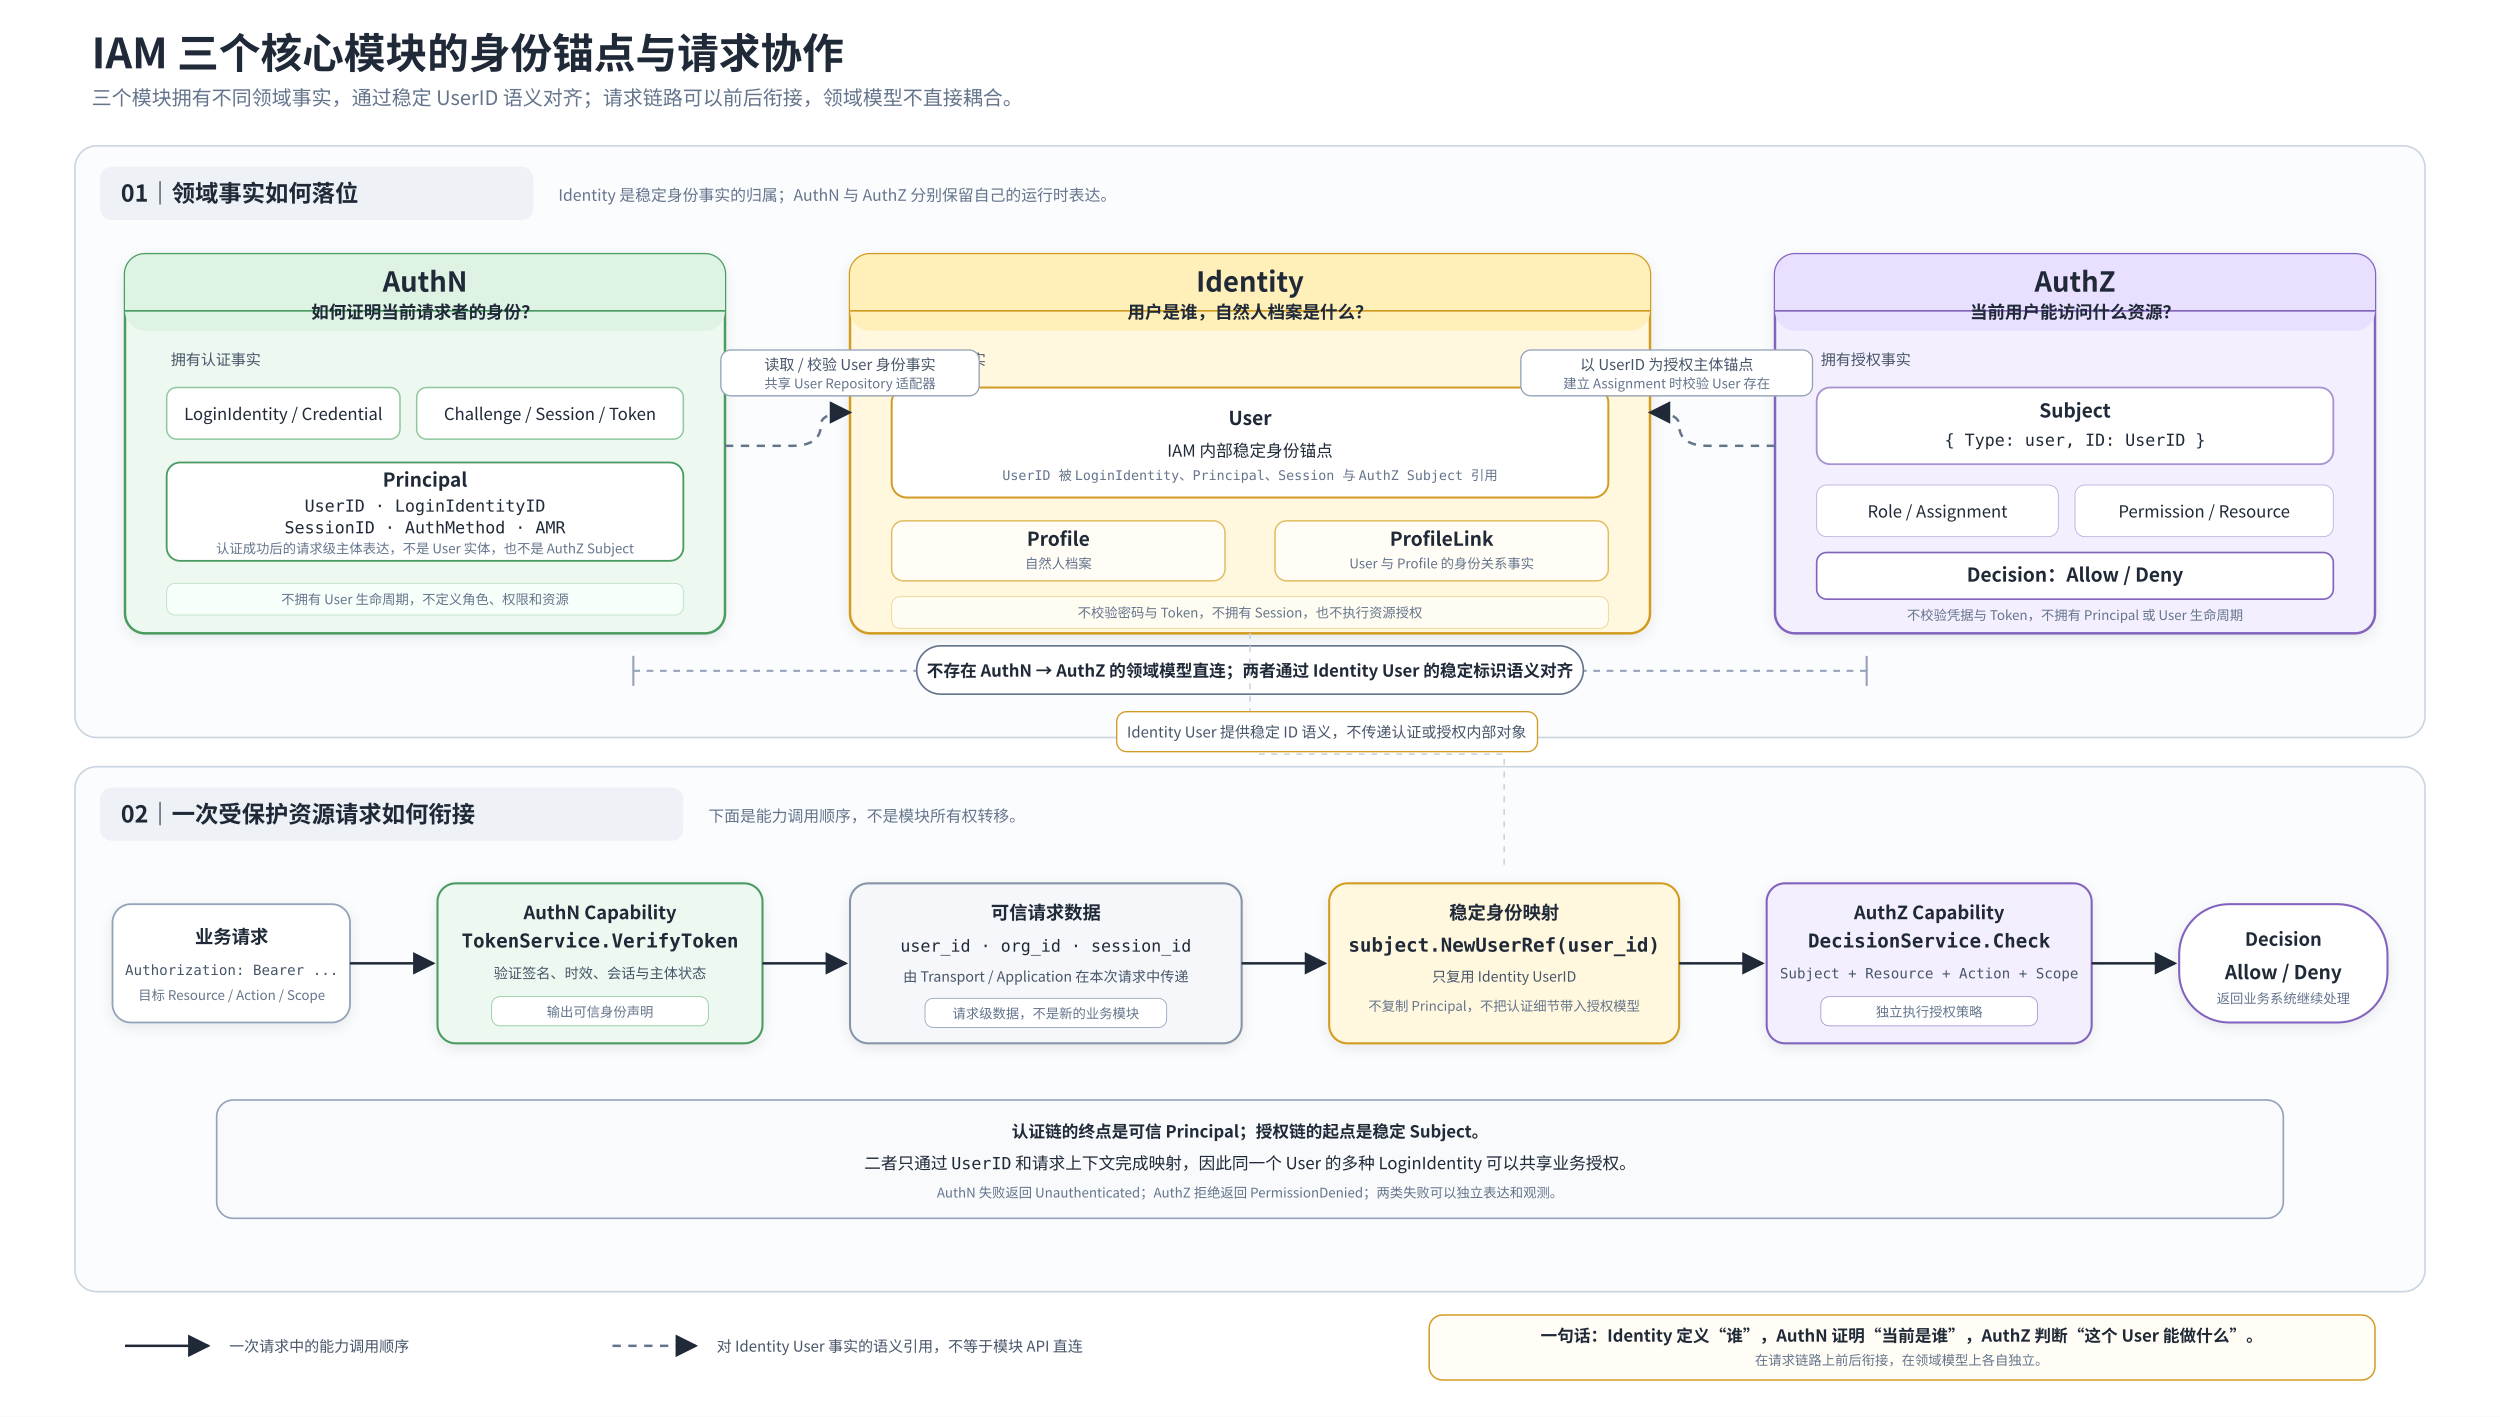
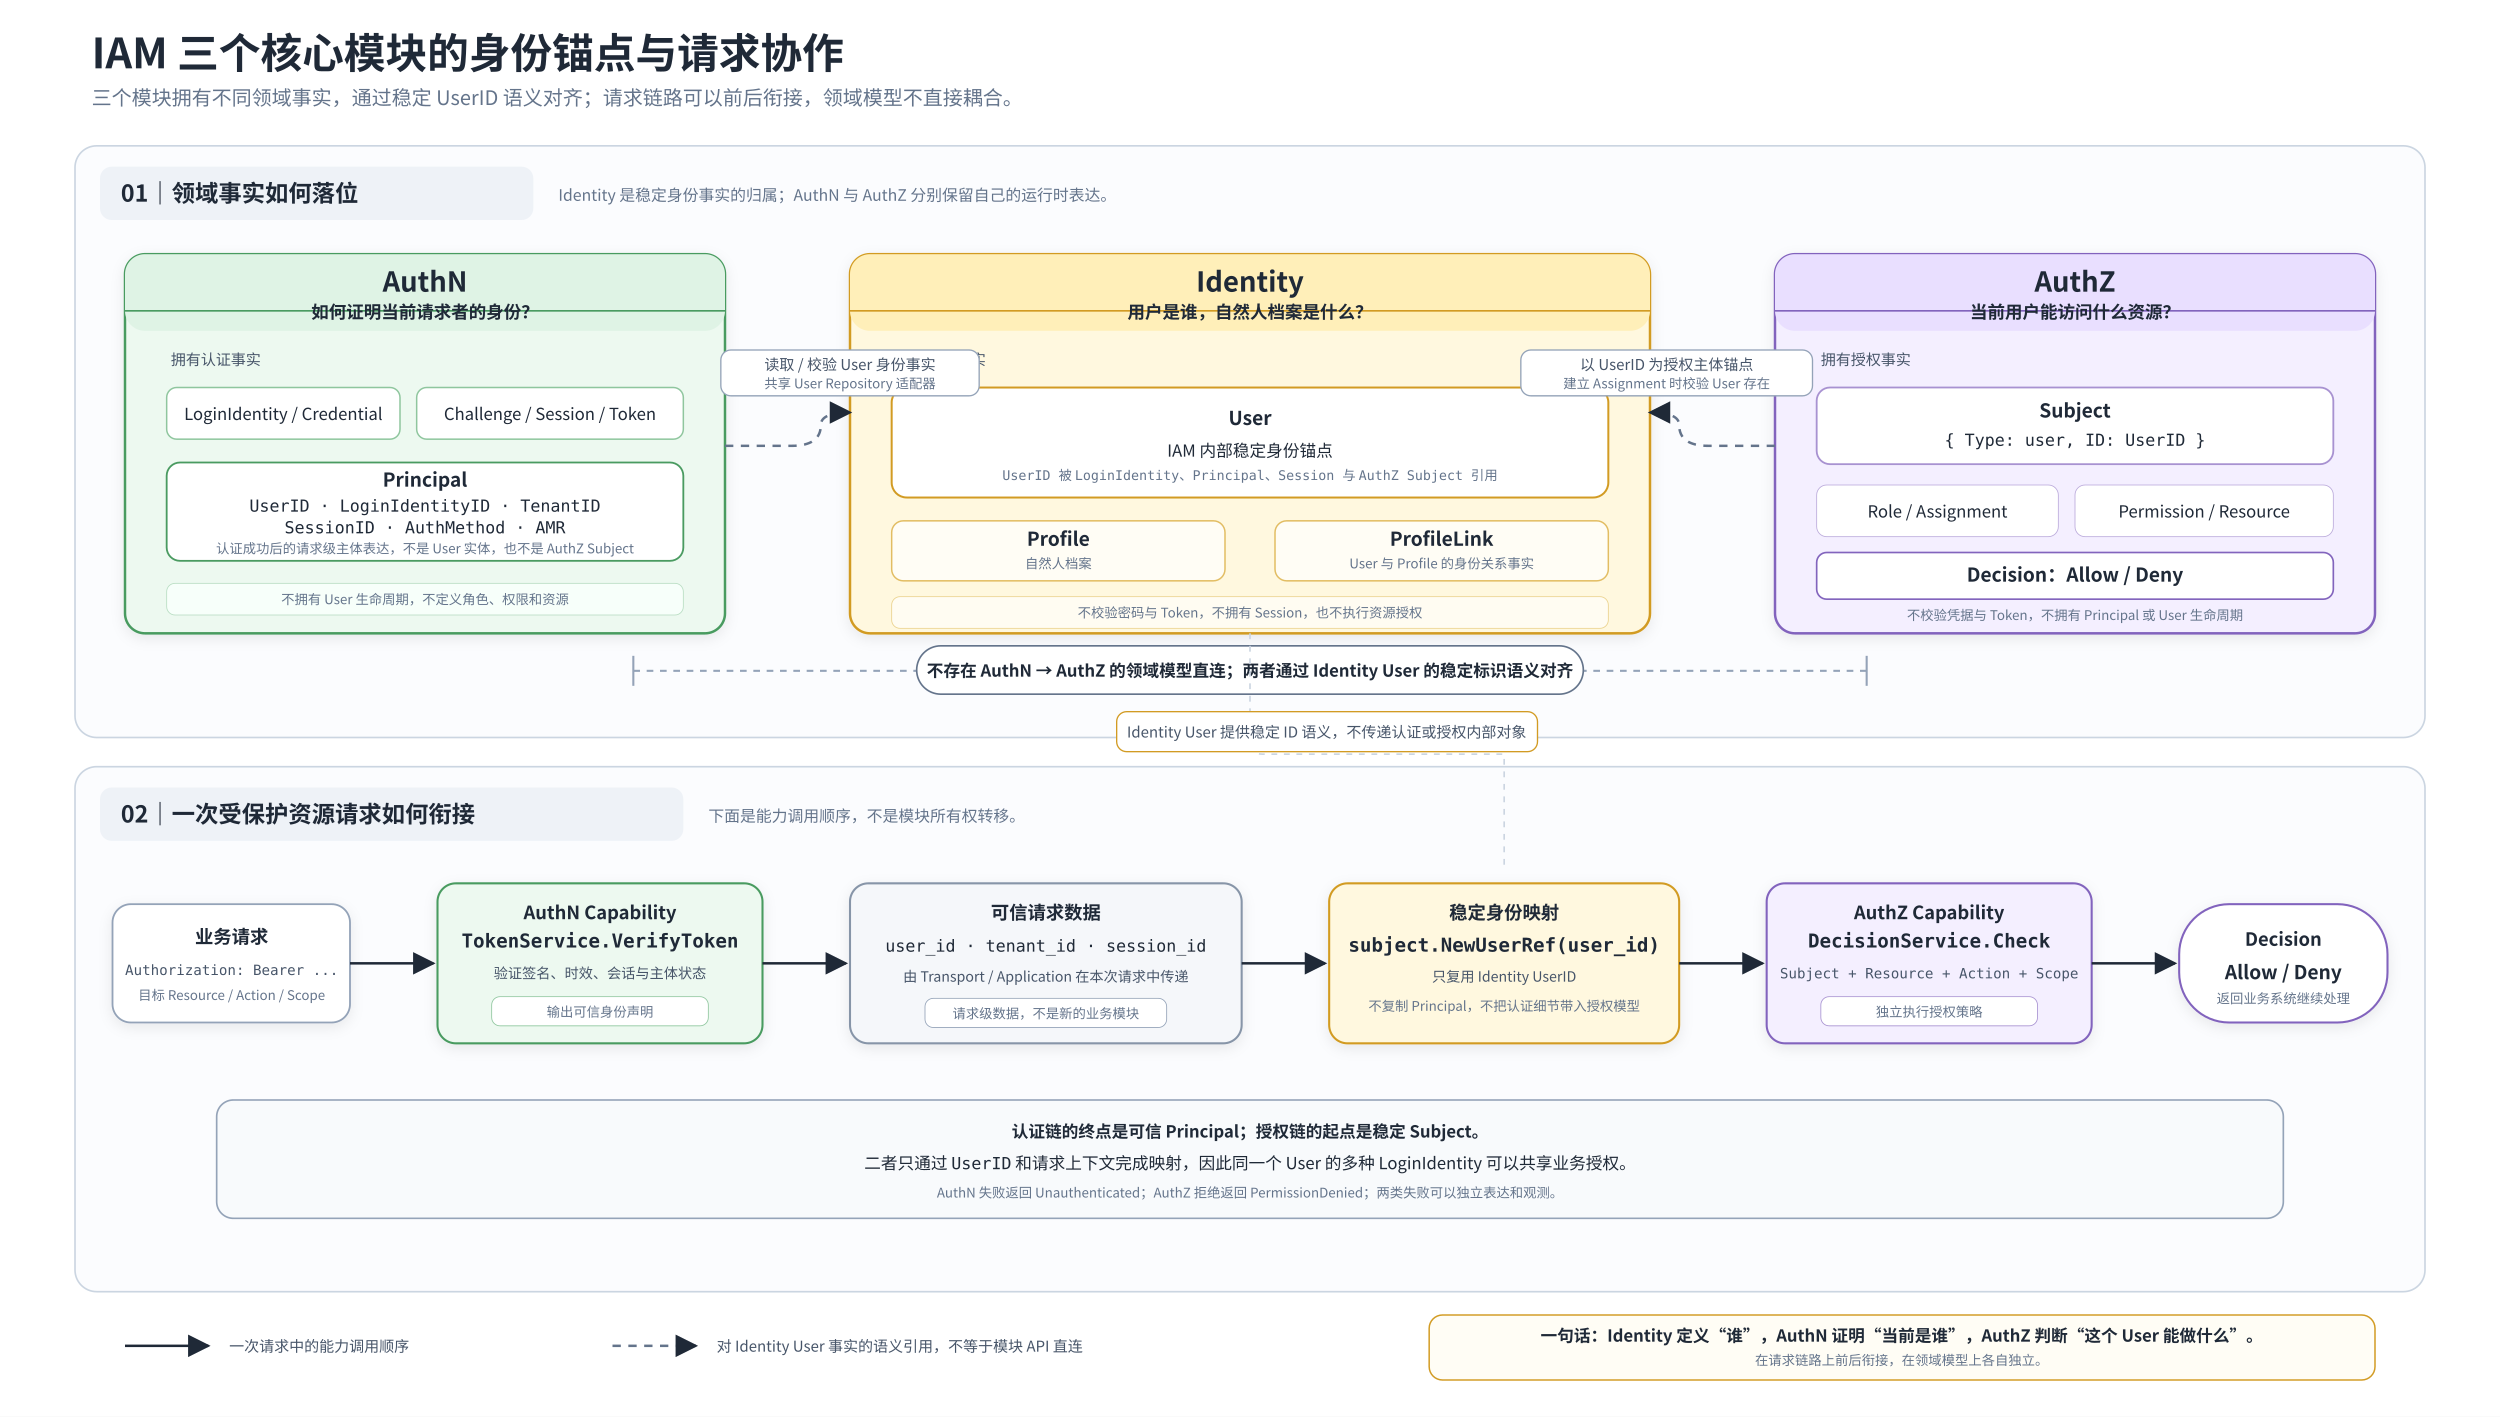
<svg xmlns="http://www.w3.org/2000/svg" width="3000" height="1700" viewBox="0 0 3000 1700" role="img" aria-labelledby="title desc">
  <defs>
    <filter id="shadow" x="-20%" y="-20%" width="140%" height="140%">
      <feDropShadow dx="0" dy="5" stdDeviation="8" flood-color="#0f172a" flood-opacity="0.08" />
    </filter>
    <marker id="arrow" viewBox="0 0 10 10" refX="9" refY="5" markerWidth="9" markerHeight="9" orient="auto-start-reverse">
      <path d="M0 0 L10 5 L0 10 Z" fill="#1f2937" />
    </marker>
    <marker id="arrowGreen" viewBox="0 0 10 10" refX="9" refY="5" markerWidth="9" markerHeight="9" orient="auto-start-reverse">
      <path d="M0 0 L10 5 L0 10 Z" fill="#2f855a" />
    </marker>
    <marker id="arrowPurple" viewBox="0 0 10 10" refX="9" refY="5" markerWidth="9" markerHeight="9" orient="auto-start-reverse">
      <path d="M0 0 L10 5 L0 10 Z" fill="#7653b5" />
    </marker>
    <style>
      text { font-family: "PingFang SC", "Noto Sans CJK SC", "Microsoft YaHei", Arial, sans-serif; fill: #1f2937; }
      .title { font-size: 50px; font-weight: 700; }
      .subtitle { font-size: 24px; fill: #64748b; }
      .section { font-size: 28px; font-weight: 700; }
      .section-sub { font-size: 19px; fill: #64748b; }
      .module-title { font-size: 33px; font-weight: 700; }
      .module-question { font-size: 21px; font-weight: 600; }
      .object { font-size: 20px; }
      .object-strong { font-size: 23px; font-weight: 700; }
      .label { font-size: 18px; fill: #475569; }
      .small { font-size: 16px; fill: #64748b; }
      .flow-title { font-size: 22px; font-weight: 700; }
      .flow-sub { font-size: 17px; fill: #475569; }
      .callout { font-size: 20px; font-weight: 600; }
      .mono { font-family: "SFMono-Regular", Menlo, Consolas, monospace; }
      .solid { stroke: #1f2937; stroke-width: 3; fill: none; marker-end: url(#arrow); }
      .semantic { stroke: #64748b; stroke-width: 3; stroke-dasharray: 10 9; fill: none; marker-end: url(#arrow); }
      .guide { stroke: #cbd5e1; stroke-width: 2; stroke-dasharray: 7 8; fill: none; }
    </style>
  </defs>
  <rect width="3000" height="1700" fill="#ffffff" />
  <text x="110" y="82" class="title">IAM 三个核心模块的身份锚点与请求协作</text>
  <text x="110" y="126" class="subtitle">三个模块拥有不同领域事实，通过稳定 UserID 语义对齐；请求链路可以前后衔接，领域模型不直接耦合。</text>
  <rect x="90" y="175" width="2820" height="710" rx="26" fill="#fbfcfe" stroke="#cbd5e1" stroke-width="2" />
  <rect x="120" y="200" width="520" height="64" rx="14" fill="#eef2f7" />
  <text x="145" y="242" class="section">01｜领域事实如何落位</text>
  <text x="670" y="241" class="section-sub">Identity 是稳定身份事实的归属；AuthN 与 AuthZ 分别保留自己的运行时表达。</text>
  <rect x="150" y="305" width="720" height="455" rx="24" fill="#edf9f0" stroke="#4a9b61" stroke-width="3" filter="url(#shadow)" />
  <rect x="150" y="305" width="720" height="92" rx="24" fill="#dff3e5" />
  <path d="M150 373 H870" stroke="#4a9b61" stroke-width="2" />
  <text x="510" y="350" text-anchor="middle" class="module-title">AuthN</text>
  <text x="510" y="382" text-anchor="middle" class="module-question">如何证明当前请求者的身份？</text>
  <text x="205" y="438" class="label">拥有认证事实</text>
  <rect x="200" y="465" width="280" height="62" rx="12" fill="#ffffff" stroke="#8fc69e" stroke-width="1.8" />
  <text x="340" y="504" text-anchor="middle" class="object">LoginIdentity / Credential</text>
  <rect x="500" y="465" width="320" height="62" rx="12" fill="#ffffff" stroke="#8fc69e" stroke-width="1.8" />
  <text x="660" y="504" text-anchor="middle" class="object">Challenge / Session / Token</text>
  <rect x="200" y="555" width="620" height="118" rx="16" fill="#ffffff" stroke="#4a9b61" stroke-width="2.2" />
  <text x="510" y="584" text-anchor="middle" class="object-strong">Principal</text>
-   <text x="510" y="614" text-anchor="middle" class="object mono">UserID · LoginIdentityID</text>
+   <text x="510" y="614" text-anchor="middle" class="object mono">UserID · LoginIdentityID · TenantID</text>
  <text x="510" y="640" text-anchor="middle" class="object mono">SessionID · AuthMethod · AMR</text>
  <text x="510" y="664" text-anchor="middle" class="small">认证成功后的请求级主体表达，不是 User 实体，也不是 AuthZ Subject</text>
  <rect x="200" y="700" width="620" height="38" rx="10" fill="#f7fffa" stroke="#b8ddc2" />
  <text x="510" y="725" text-anchor="middle" class="small">不拥有 User 生命周期，不定义角色、权限和资源</text>
  <rect x="1020" y="305" width="960" height="455" rx="24" fill="#fff8df" stroke="#d29b23" stroke-width="3" filter="url(#shadow)" />
  <rect x="1020" y="305" width="960" height="92" rx="24" fill="#ffefb9" />
  <path d="M1020 373 H1980" stroke="#d29b23" stroke-width="2" />
  <text x="1500" y="350" text-anchor="middle" class="module-title">Identity</text>
  <text x="1500" y="382" text-anchor="middle" class="module-question">用户是谁，自然人档案是什么？</text>
  <text x="1075" y="438" class="label">拥有身份事实</text>
  <rect x="1070" y="465" width="860" height="132" rx="18" fill="#ffffff" stroke="#d29b23" stroke-width="2.4" />
  <text x="1500" y="510" text-anchor="middle" class="object-strong">User</text>
  <text x="1500" y="548" text-anchor="middle" class="object">IAM 内部稳定身份锚点</text>
  <text x="1500" y="576" text-anchor="middle" class="small mono">UserID 被 LoginIdentity、Principal、Session 与 AuthZ Subject 引用</text>
  <rect x="1070" y="625" width="400" height="72" rx="14" fill="#fffdf5" stroke="#e2bd63" stroke-width="1.8" />
  <text x="1270" y="655" text-anchor="middle" class="object-strong">Profile</text>
  <text x="1270" y="682" text-anchor="middle" class="small">自然人档案</text>
  <rect x="1530" y="625" width="400" height="72" rx="14" fill="#fffdf5" stroke="#e2bd63" stroke-width="1.8" />
  <text x="1730" y="655" text-anchor="middle" class="object-strong">ProfileLink</text>
  <text x="1730" y="682" text-anchor="middle" class="small">User 与 Profile 的身份关系事实</text>
  <rect x="1070" y="716" width="860" height="38" rx="10" fill="#fffcf2" stroke="#ead28c" />
  <text x="1500" y="741" text-anchor="middle" class="small">不校验密码与 Token，不拥有 Session，也不执行资源授权</text>
  <rect x="2130" y="305" width="720" height="455" rx="24" fill="#f4efff" stroke="#8264bd" stroke-width="3" filter="url(#shadow)" />
  <rect x="2130" y="305" width="720" height="92" rx="24" fill="#e9dfff" />
  <path d="M2130 373 H2850" stroke="#8264bd" stroke-width="2" />
  <text x="2490" y="350" text-anchor="middle" class="module-title">AuthZ</text>
  <text x="2490" y="382" text-anchor="middle" class="module-question">当前用户能访问什么资源？</text>
  <text x="2185" y="438" class="label">拥有授权事实</text>
  <rect x="2180" y="465" width="620" height="92" rx="16" fill="#ffffff" stroke="#a892d1" stroke-width="2.2" />
  <text x="2490" y="501" text-anchor="middle" class="object-strong">Subject</text>
  <text x="2490" y="535" text-anchor="middle" class="object mono">{ Type: user, ID: UserID }</text>
  <rect x="2180" y="582" width="290" height="62" rx="12" fill="#ffffff" stroke="#bbaaDB" />
  <text x="2325" y="621" text-anchor="middle" class="object">Role / Assignment</text>
  <rect x="2490" y="582" width="310" height="62" rx="12" fill="#ffffff" stroke="#bbaaDB" />
  <text x="2645" y="621" text-anchor="middle" class="object">Permission / Resource</text>
  <rect x="2180" y="663" width="620" height="56" rx="12" fill="#ffffff" stroke="#8264bd" stroke-width="2" />
  <text x="2490" y="698" text-anchor="middle" class="object-strong">Decision：Allow / Deny</text>
  <text x="2490" y="744" text-anchor="middle" class="small">不校验凭据与 Token，不拥有 Principal 或 User 生命周期</text>
  <path d="M870 535 H950 Q985 535 985 510 V510 Q985 495 1020 495" class="semantic" />
  <rect x="865" y="420" width="310" height="55" rx="12" fill="#ffffff" stroke="#94a3b8" stroke-width="1.6" />
  <text x="1020" y="444" text-anchor="middle" class="label">读取 / 校验 User 身份事实</text>
  <text x="1020" y="466" text-anchor="middle" class="small">共享 User Repository 适配器</text>
  <path d="M2130 535 H2050 Q2015 535 2015 510 V510 Q2015 495 1980 495" class="semantic" />
  <rect x="1825" y="420" width="350" height="55" rx="12" fill="#ffffff" stroke="#94a3b8" stroke-width="1.6" />
  <text x="2000" y="444" text-anchor="middle" class="label">以 UserID 为授权主体锚点</text>
  <text x="2000" y="466" text-anchor="middle" class="small">建立 Assignment 时校验 User 存在</text>
  <path d="M760 805 H2240" stroke="#94a3b8" stroke-width="2.5" stroke-dasharray="8 8" />
  <path d="M760 787 V823 M2240 787 V823" stroke="#94a3b8" stroke-width="2.5" />
  <rect x="1100" y="775" width="800" height="58" rx="29" fill="#ffffff" stroke="#64748b" stroke-width="2" />
  <text x="1500" y="812" text-anchor="middle" class="callout">不存在 AuthN → AuthZ 的领域模型直连；两者通过 Identity User 的稳定标识语义对齐</text>
  <rect x="90" y="920" width="2820" height="630" rx="26" fill="#fbfcfe" stroke="#cbd5e1" stroke-width="2" />
  <rect x="120" y="945" width="700" height="64" rx="14" fill="#eef2f7" />
  <text x="145" y="987" class="section">02｜一次受保护资源请求如何衔接</text>
  <text x="850" y="986" class="section-sub">下面是能力调用顺序，不是模块所有权转移。</text>
  <rect x="135" y="1085" width="285" height="142" rx="22" fill="#ffffff" stroke="#94a3b8" stroke-width="2.2" filter="url(#shadow)" />
  <text x="278" y="1132" text-anchor="middle" class="flow-title">业务请求</text>
  <text x="278" y="1170" text-anchor="middle" class="flow-sub mono">Authorization: Bearer ...</text>
  <text x="278" y="1200" text-anchor="middle" class="small">目标 Resource / Action / Scope</text>
  <line x1="420" y1="1156" x2="520" y2="1156" class="solid" />
  <rect x="525" y="1060" width="390" height="192" rx="22" fill="#edf9f0" stroke="#4a9b61" stroke-width="2.5" filter="url(#shadow)" />
  <text x="720" y="1103" text-anchor="middle" class="flow-title">AuthN Capability</text>
  <text x="720" y="1137" text-anchor="middle" class="object-strong mono">TokenService.VerifyToken</text>
  <text x="720" y="1174" text-anchor="middle" class="flow-sub">验证签名、时效、会话与主体状态</text>
  <rect x="590" y="1196" width="260" height="35" rx="10" fill="#ffffff" stroke="#8fc69e" />
  <text x="720" y="1220" text-anchor="middle" class="small">输出可信身份声明</text>
  <line x1="915" y1="1156" x2="1015" y2="1156" class="solid" />
  <rect x="1020" y="1060" width="470" height="192" rx="22" fill="#f5f7fa" stroke="#8795a8" stroke-width="2.5" filter="url(#shadow)" />
  <text x="1255" y="1103" text-anchor="middle" class="flow-title">可信请求数据</text>
-   <text x="1255" y="1142" text-anchor="middle" class="object mono">user_id · org_id · session_id</text>
+   <text x="1255" y="1142" text-anchor="middle" class="object mono">user_id · tenant_id · session_id</text>
  <text x="1255" y="1178" text-anchor="middle" class="flow-sub">由 Transport / Application 在本次请求中传递</text>
  <rect x="1110" y="1198" width="290" height="35" rx="10" fill="#ffffff" stroke="#94a3b8" />
  <text x="1255" y="1222" text-anchor="middle" class="small">请求级数据，不是新的业务模块</text>
  <line x1="1490" y1="1156" x2="1590" y2="1156" class="solid" />
  <rect x="1595" y="1060" width="420" height="192" rx="22" fill="#fff8df" stroke="#d29b23" stroke-width="2.5" filter="url(#shadow)" />
  <text x="1805" y="1103" text-anchor="middle" class="flow-title">稳定身份映射</text>
  <text x="1805" y="1142" text-anchor="middle" class="object-strong mono">subject.NewUserRef(user_id)</text>
  <text x="1805" y="1178" text-anchor="middle" class="flow-sub">只复用 Identity UserID</text>
  <text x="1805" y="1213" text-anchor="middle" class="small">不复制 Principal，不把认证细节带入授权模型</text>
  <line x1="2015" y1="1156" x2="2115" y2="1156" class="solid" />
  <rect x="2120" y="1060" width="390" height="192" rx="22" fill="#f4efff" stroke="#8264bd" stroke-width="2.5" filter="url(#shadow)" />
  <text x="2315" y="1103" text-anchor="middle" class="flow-title">AuthZ Capability</text>
  <text x="2315" y="1137" text-anchor="middle" class="object-strong mono">DecisionService.Check</text>
  <text x="2315" y="1174" text-anchor="middle" class="flow-sub mono">Subject + Resource + Action + Scope</text>
  <rect x="2185" y="1196" width="260" height="35" rx="10" fill="#ffffff" stroke="#a892d1" />
  <text x="2315" y="1220" text-anchor="middle" class="small">独立执行授权策略</text>
  <line x1="2510" y1="1156" x2="2610" y2="1156" class="solid" />
  <rect x="2615" y="1085" width="250" height="142" rx="60" fill="#ffffff" stroke="#8264bd" stroke-width="2.5" filter="url(#shadow)" />
  <text x="2740" y="1135" text-anchor="middle" class="flow-title">Decision</text>
  <text x="2740" y="1175" text-anchor="middle" class="object-strong">Allow / Deny</text>
  <text x="2740" y="1204" text-anchor="middle" class="small">返回业务系统继续处理</text>
  <path d="M1500 760 V890 Q1500 905 1515 905 H1805 V1045" class="guide" />
  <rect x="1340" y="854" width="505" height="48" rx="12" fill="#ffffff" stroke="#d29b23" stroke-width="1.6" />
  <text x="1592" y="885" text-anchor="middle" class="label">Identity User 提供稳定 ID 语义，不传递认证或授权内部对象</text>
  <rect x="260" y="1320" width="2480" height="142" rx="20" fill="#f8fafc" stroke="#94a3b8" stroke-width="2" />
  <text x="1500" y="1365" text-anchor="middle" class="callout">认证链的终点是可信 Principal；授权链的起点是稳定 Subject。</text>
  <text x="1500" y="1403" text-anchor="middle" class="object">二者只通过 <tspan class="mono">UserID</tspan> 和请求上下文完成映射，因此同一个 User 的多种 LoginIdentity 可以共享业务授权。</text>
  <text x="1500" y="1437" text-anchor="middle" class="small">AuthN 失败返回 Unauthenticated；AuthZ 拒绝返回 PermissionDenied；两类失败可以独立表达和观测。</text>
  <line x1="150" y1="1615" x2="250" y2="1615" class="solid" />
  <text x="275" y="1622" class="label">一次请求中的能力调用顺序</text>
  <line x1="735" y1="1615" x2="835" y2="1615" class="semantic" />
  <text x="860" y="1622" class="label">对 Identity User 事实的语义引用，不等于模块 API 直连</text>
  <rect x="1715" y="1578" width="1135" height="78" rx="16" fill="#fffdf5" stroke="#d29b23" stroke-width="1.8" />
  <text x="2282" y="1610" text-anchor="middle" class="callout">一句话：Identity 定义“谁”，AuthN 证明“当前是谁”，AuthZ 判断“这个 User 能做什么”。</text>
  <text x="2282" y="1638" text-anchor="middle" class="small">在请求链路上前后衔接，在领域模型上各自独立。</text>
</svg>
